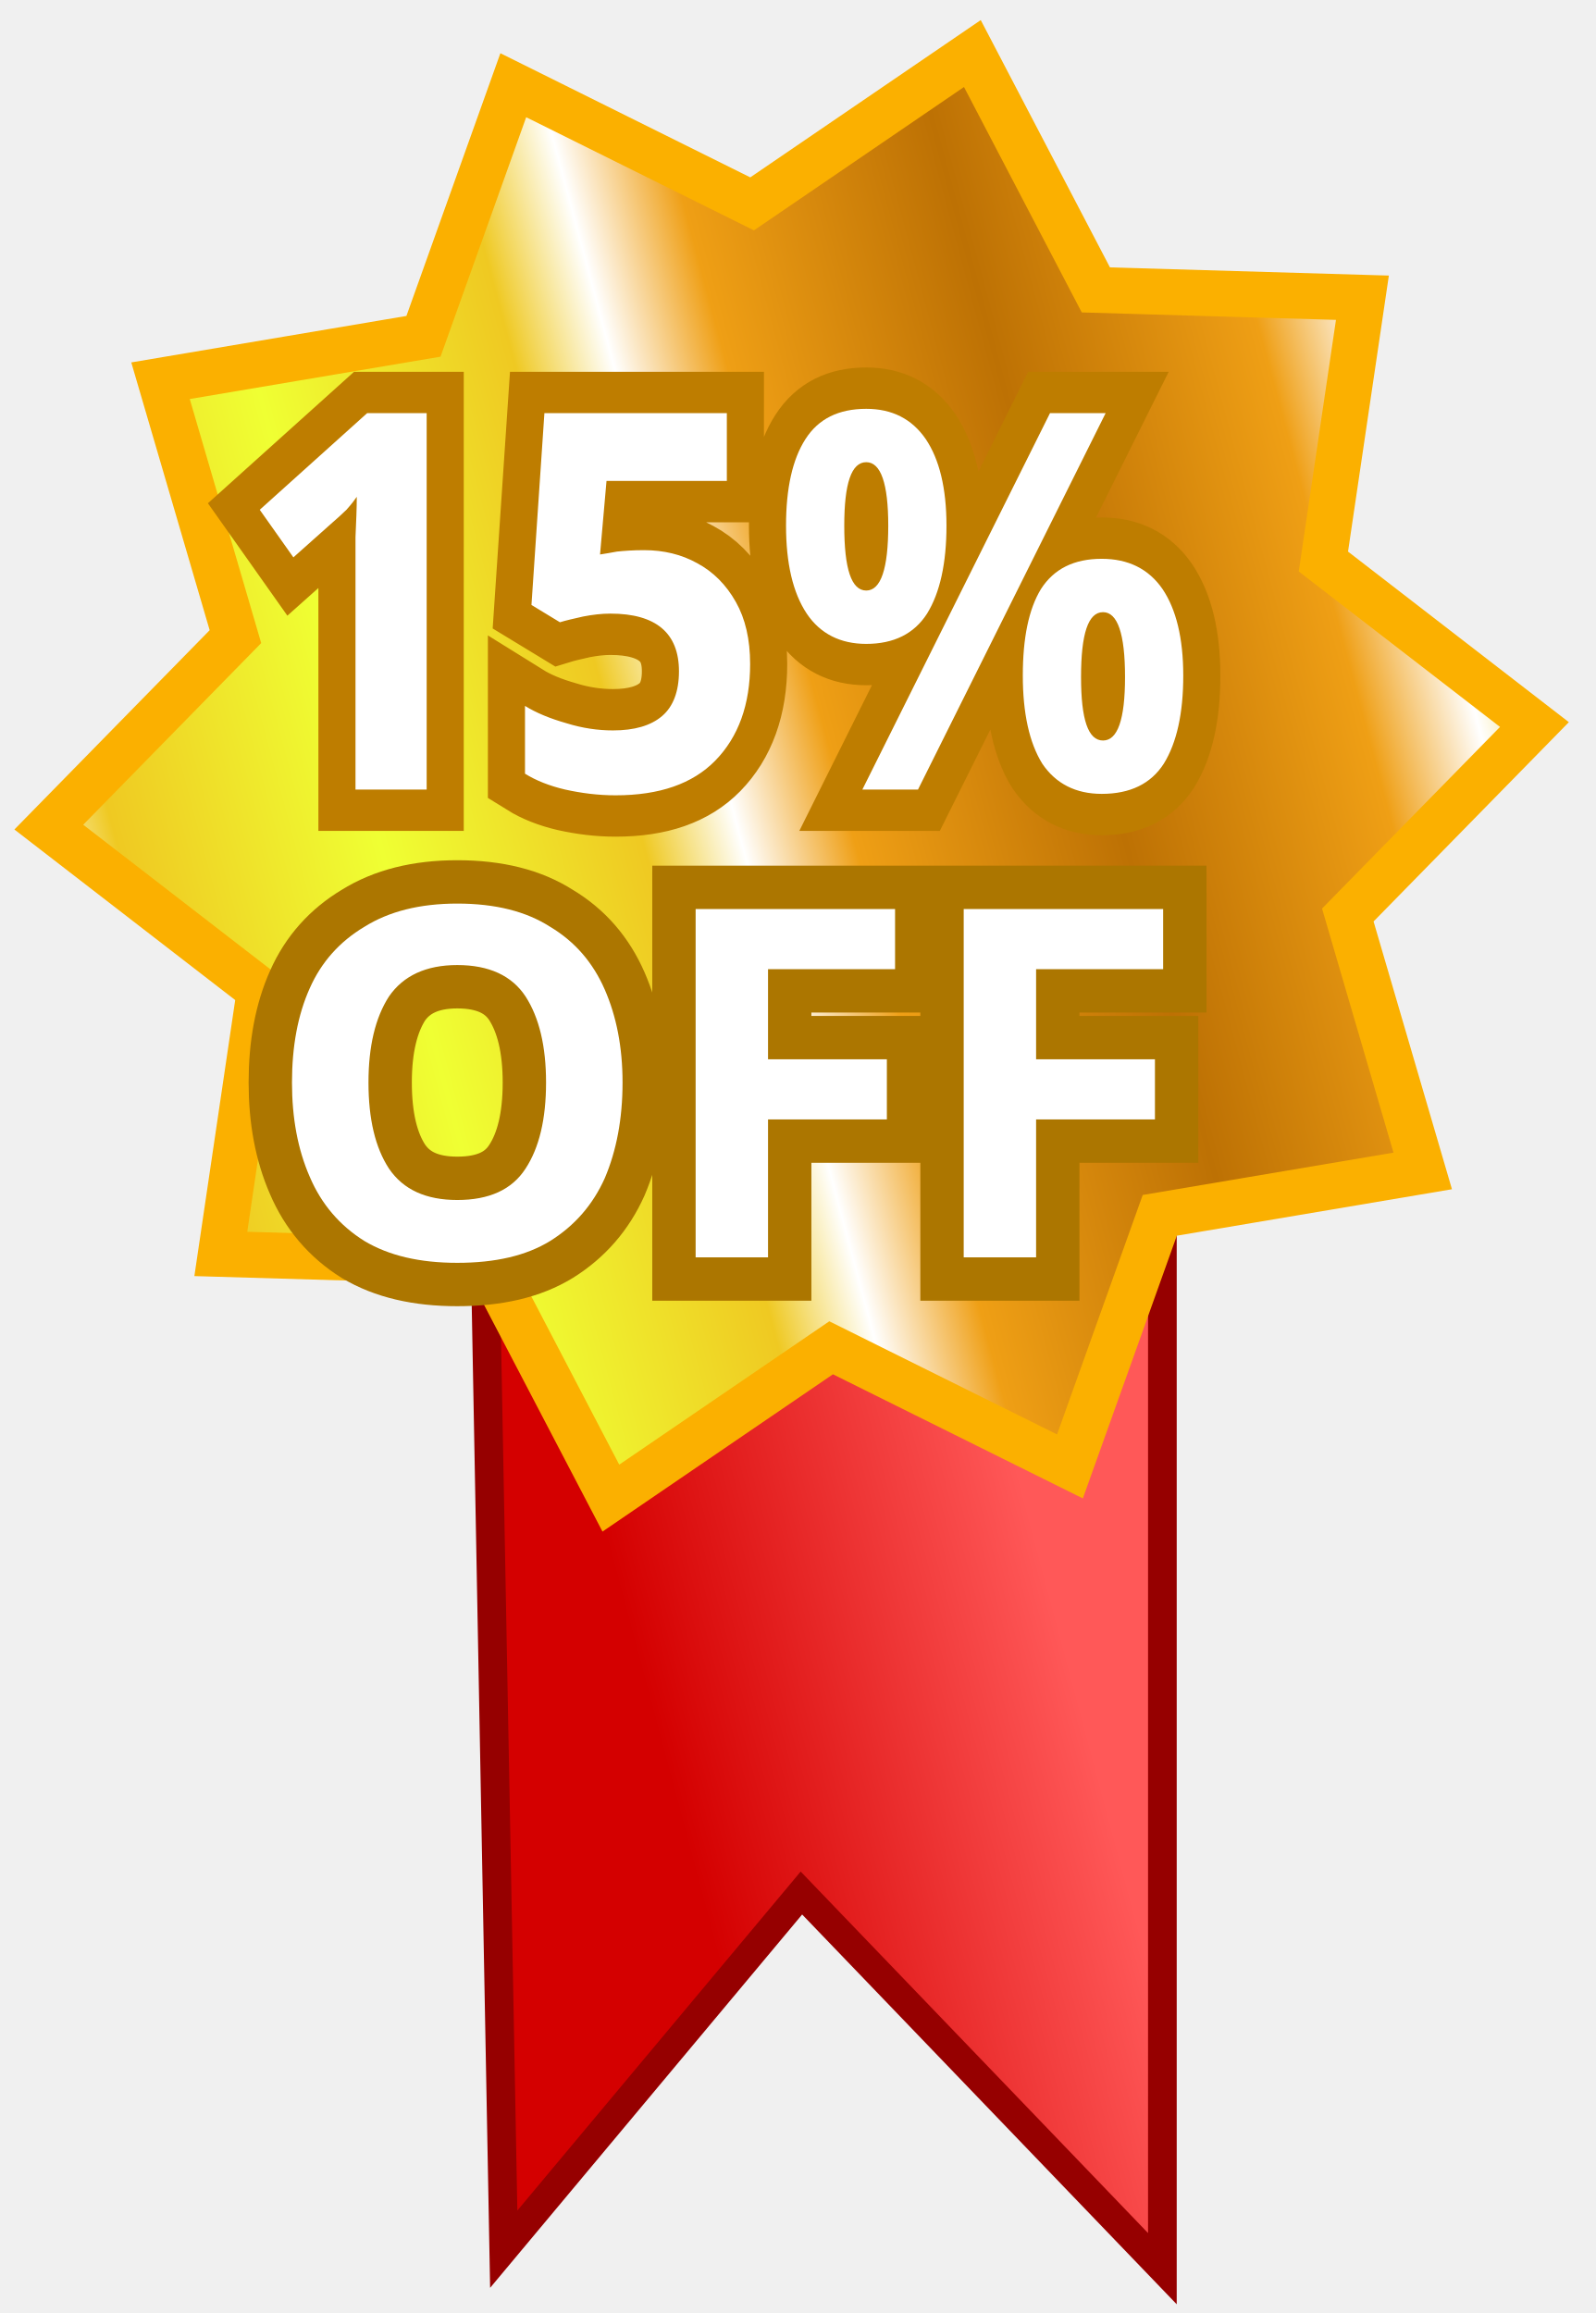
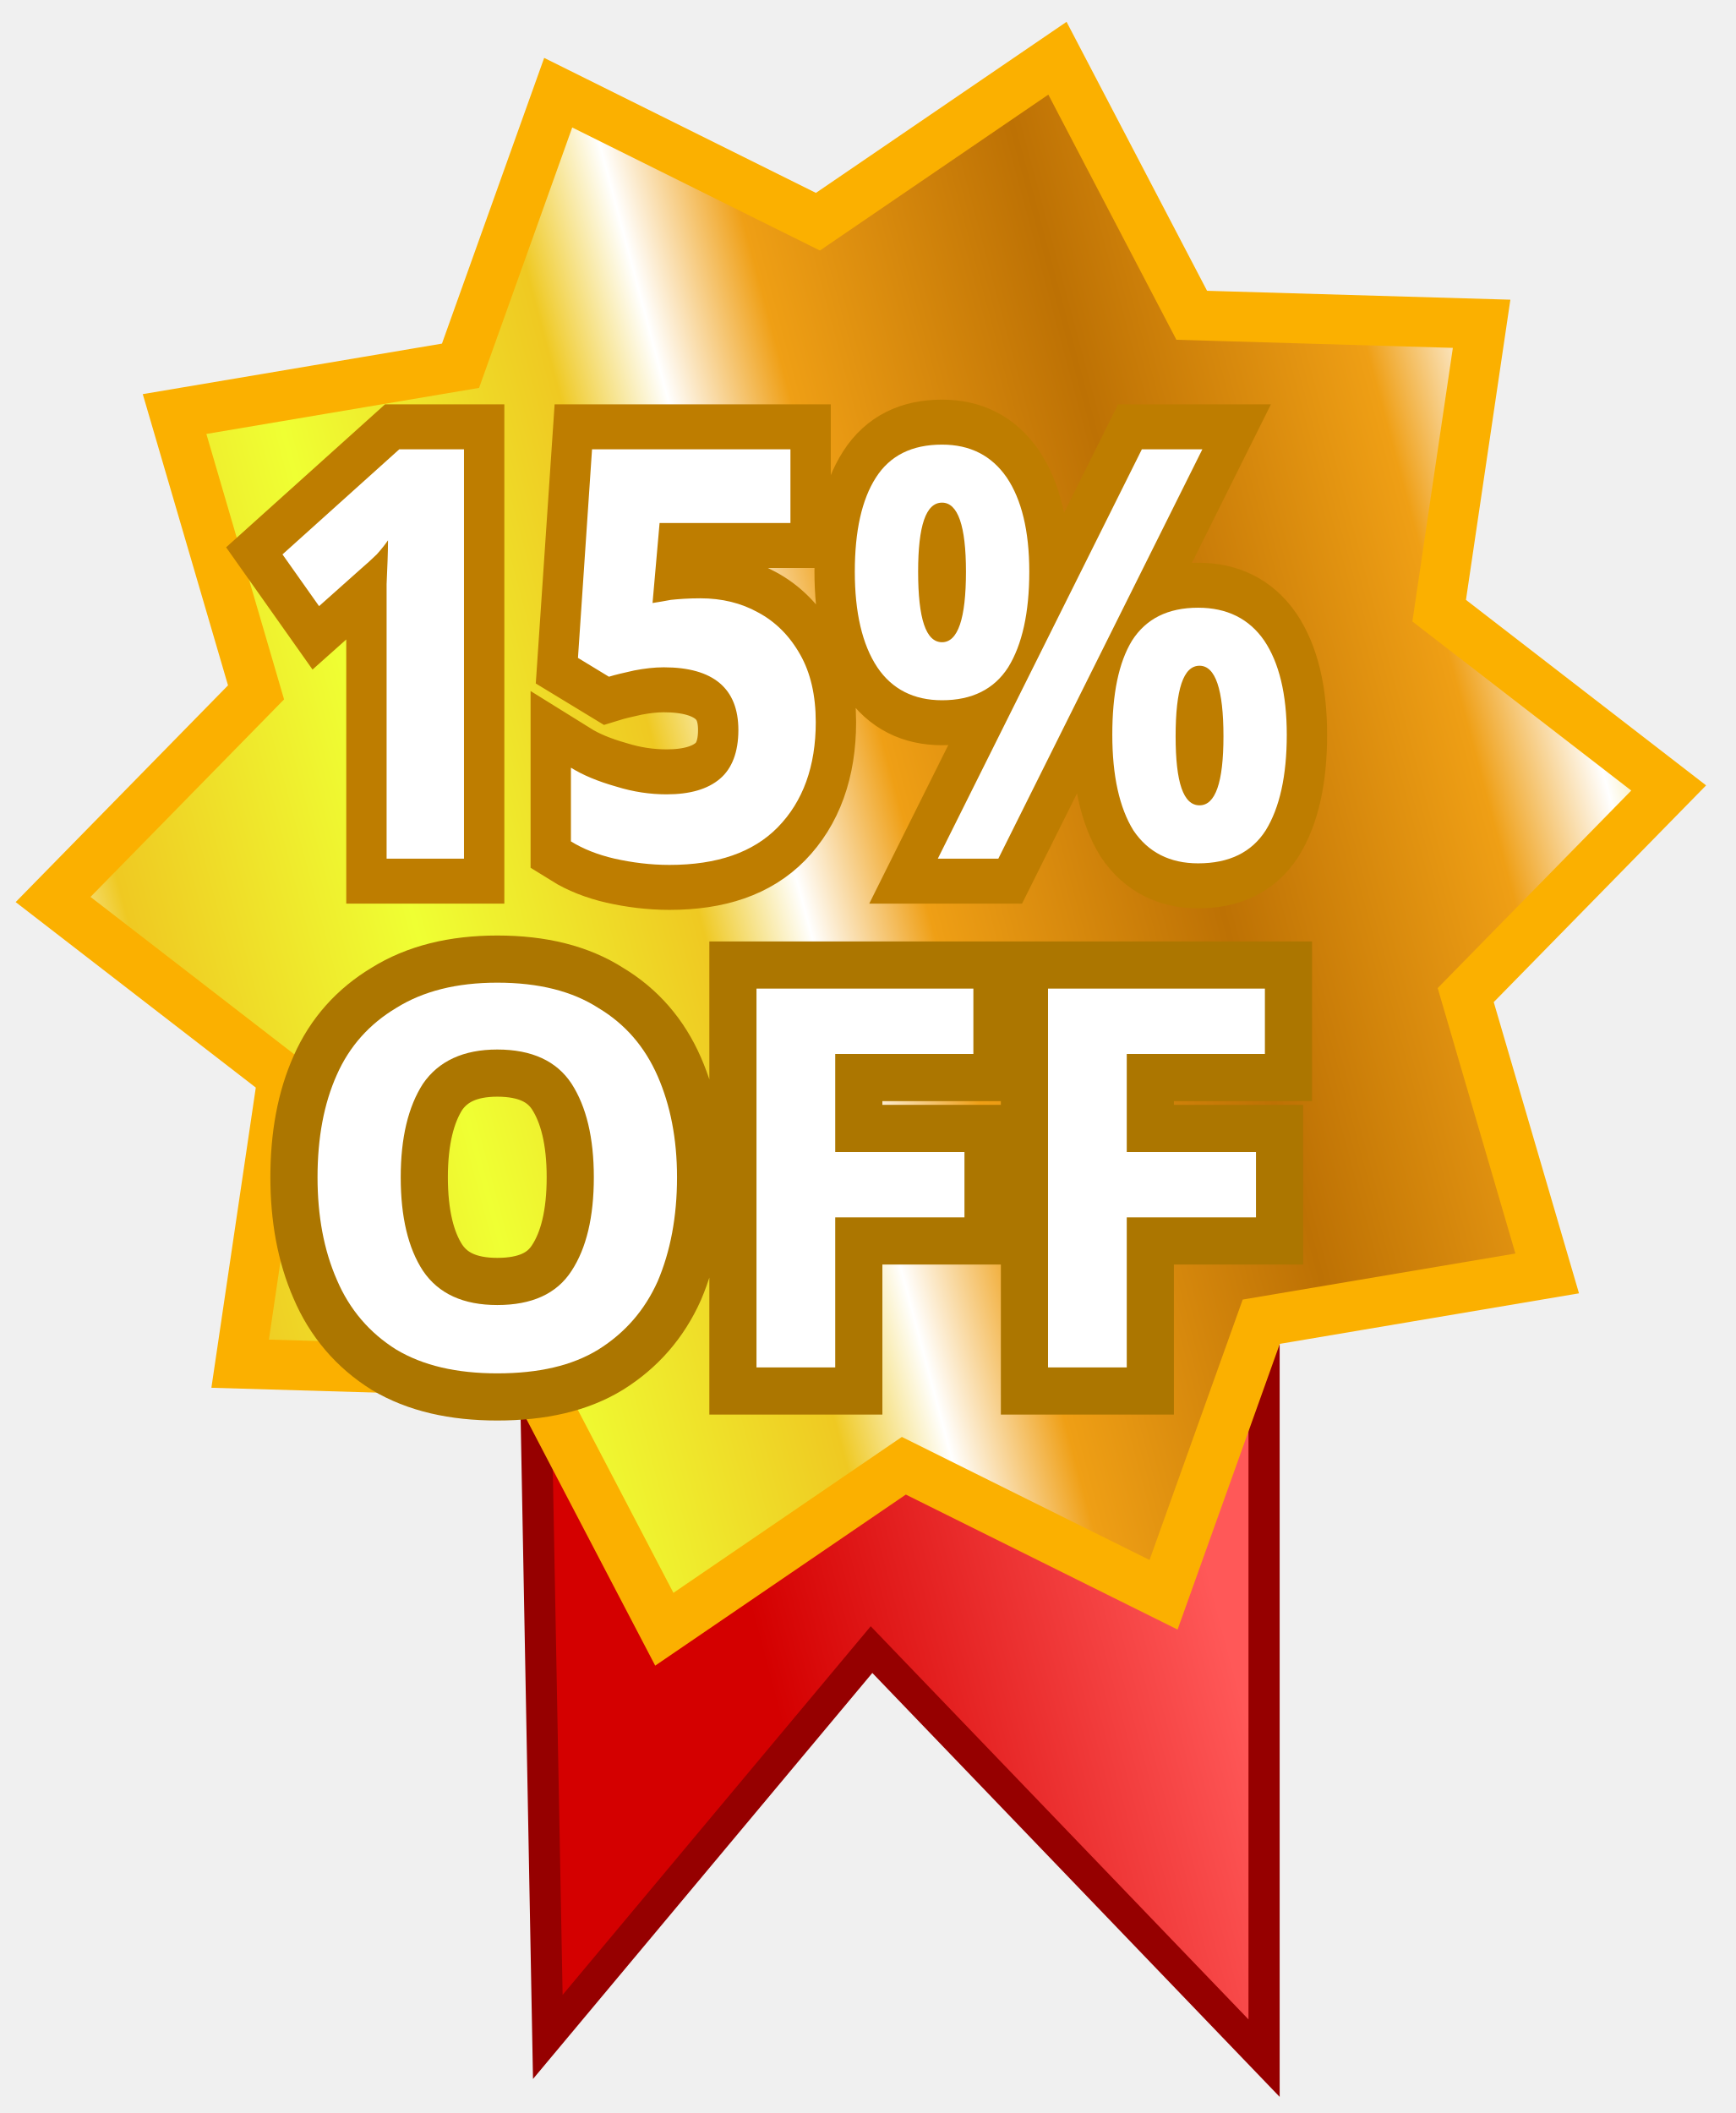
- <svg xmlns="http://www.w3.org/2000/svg" xmlns:xlink="http://www.w3.org/1999/xlink" width="69" height="100" viewBox="0 0 18.256 26.458" version="1.1" id="svg5">
+ <svg xmlns="http://www.w3.org/2000/svg" xmlns:xlink="http://www.w3.org/1999/xlink" width="69" height="84" viewBox="0 0 18.256 22.225" version="1.1" id="svg5">
  <defs id="defs2">
    <linearGradient id="linearGradient32023">
      <stop style="stop-color:#d40000;stop-opacity:1;" offset="0" id="stop32019" />
      <stop style="stop-color:#ff5858;stop-opacity:1" offset="1" id="stop32021" />
    </linearGradient>
    <linearGradient id="linearGradient3131">
      <stop style="stop-color:#bd7104;stop-opacity:1" offset="0" id="stop3127" />
      <stop style="stop-color:#ef9f15;stop-opacity:1;" offset="0.363" id="stop8171" />
      <stop style="stop-color:#ffffff;stop-opacity:1" offset="0.515" id="stop8105" />
      <stop style="stop-color:#efc922;stop-opacity:1;" offset="0.647" id="stop8237" />
      <stop style="stop-color:#efff33;stop-opacity:1" offset="1" id="stop3129" />
    </linearGradient>
    <linearGradient xlink:href="#linearGradient3131" id="linearGradient4444" gradientUnits="userSpaceOnUse" x1="49.486" y1="34.191" x2="25.202" y2="40.698" spreadMethod="reflect" />
-     <linearGradient xlink:href="#linearGradient32023" id="linearGradient32025" x1="11.644" y1="20.501" x2="15.356" y2="19.513" gradientUnits="userSpaceOnUse" gradientTransform="matrix(1.238618,0,0,1.238618,-6.905364,-5.579188)" />
+     <linearGradient xlink:href="#linearGradient32023" id="linearGradient32025" x1="11.644" y1="20.501" x2="15.356" y2="19.513" gradientUnits="userSpaceOnUse" gradientTransform="matrix(1.238618,0,0,1.238618,-6.905364,-9.881879)" />
  </defs>
  <g id="layer1">
-     <path style="fill:url(#linearGradient32025);fill-opacity:1;stroke:#960000;stroke-width:0.328px;stroke-linecap:butt;stroke-linejoin:miter;stroke-opacity:1" d="m 5.483,10.828 7.813,-0.056 V 25.951 L 9.167,21.654 5.762,25.728 Z" id="path9692" />
+     <path style="fill:url(#linearGradient32025);fill-opacity:1;stroke:#960000;stroke-width:0.328px;stroke-linecap:butt;stroke-linejoin:miter;stroke-opacity:1" d="m 5.483,6.525 7.813,-0.056 V 21.648 L 9.167,17.351 5.762,21.425 Z" id="path9692" />
    <path style="fill:url(#linearGradient4444);fill-opacity:1;fill-rule:nonzero;stroke:#fbb000;stroke-width:1.6;stroke-miterlimit:4;stroke-dasharray:none;stroke-opacity:1" id="path856" d="m 51.675,50.931 -3.135,8.764 -8.336,-4.141 -7.688,5.247 -4.31,-8.25 -9.304,-0.273 1.362,-9.208 -7.366,-5.69 6.514,-6.648 -2.615,-8.933 9.178,-1.55 3.135,-8.764 8.336,4.141 7.688,-5.247 4.31,8.25 9.304,0.273 -1.362,9.208 7.366,5.69 -6.514,6.648 2.615,8.933 z" transform="matrix(0.3277178,0,0,0.3277178,-3.668647,-2.788915)" />
    <text xml:space="preserve" style="font-style:normal;font-weight:normal;font-size:5.583px;line-height:1.25;font-family:sans-serif;letter-spacing:0px;word-spacing:0px;fill:#ffffff;fill-opacity:1;stroke:#ac7600;stroke-width:0.992;stroke-miterlimit:4;stroke-dasharray:none;stroke-opacity:1;paint-order:stroke markers fill" x="3.012" y="14.38" id="text26686">
      <tspan id="tspan26684" style="font-style:normal;font-variant:normal;font-weight:bold;font-stretch:normal;font-family:sans-serif;-inkscape-font-specification:'sans-serif Bold';fill:#ffffff;fill-opacity:1;stroke:#ac7600;stroke-width:0.992;stroke-miterlimit:4;stroke-dasharray:none;stroke-opacity:1;paint-order:stroke markers fill" x="3.012" y="14.38">OFF</tspan>
    </text>
    <text xml:space="preserve" style="font-style:normal;font-variant:normal;font-weight:bold;font-stretch:normal;font-size:5.707px;line-height:1.25;font-family:sans-serif;-inkscape-font-specification:'sans-serif Bold';letter-spacing:0px;word-spacing:0px;fill:#ffffff;fill-opacity:1;stroke:#be7d00;stroke-width:0.896;stroke-miterlimit:4;stroke-dasharray:none;stroke-opacity:1;paint-order:stroke markers fill" x="2.794" y="8.554" id="text12476" transform="scale(0.9472149,1.055727)">
      <tspan id="tspan12474" style="font-style:normal;font-variant:normal;font-weight:bold;font-stretch:normal;font-family:sans-serif;-inkscape-font-specification:'sans-serif Bold';fill:#ffffff;stroke:#be7d00;stroke-width:0.896;stroke-miterlimit:4;stroke-dasharray:none;stroke-opacity:1;paint-order:stroke markers fill" x="2.794" y="8.554">15%</tspan>
    </text>
  </g>
</svg>
